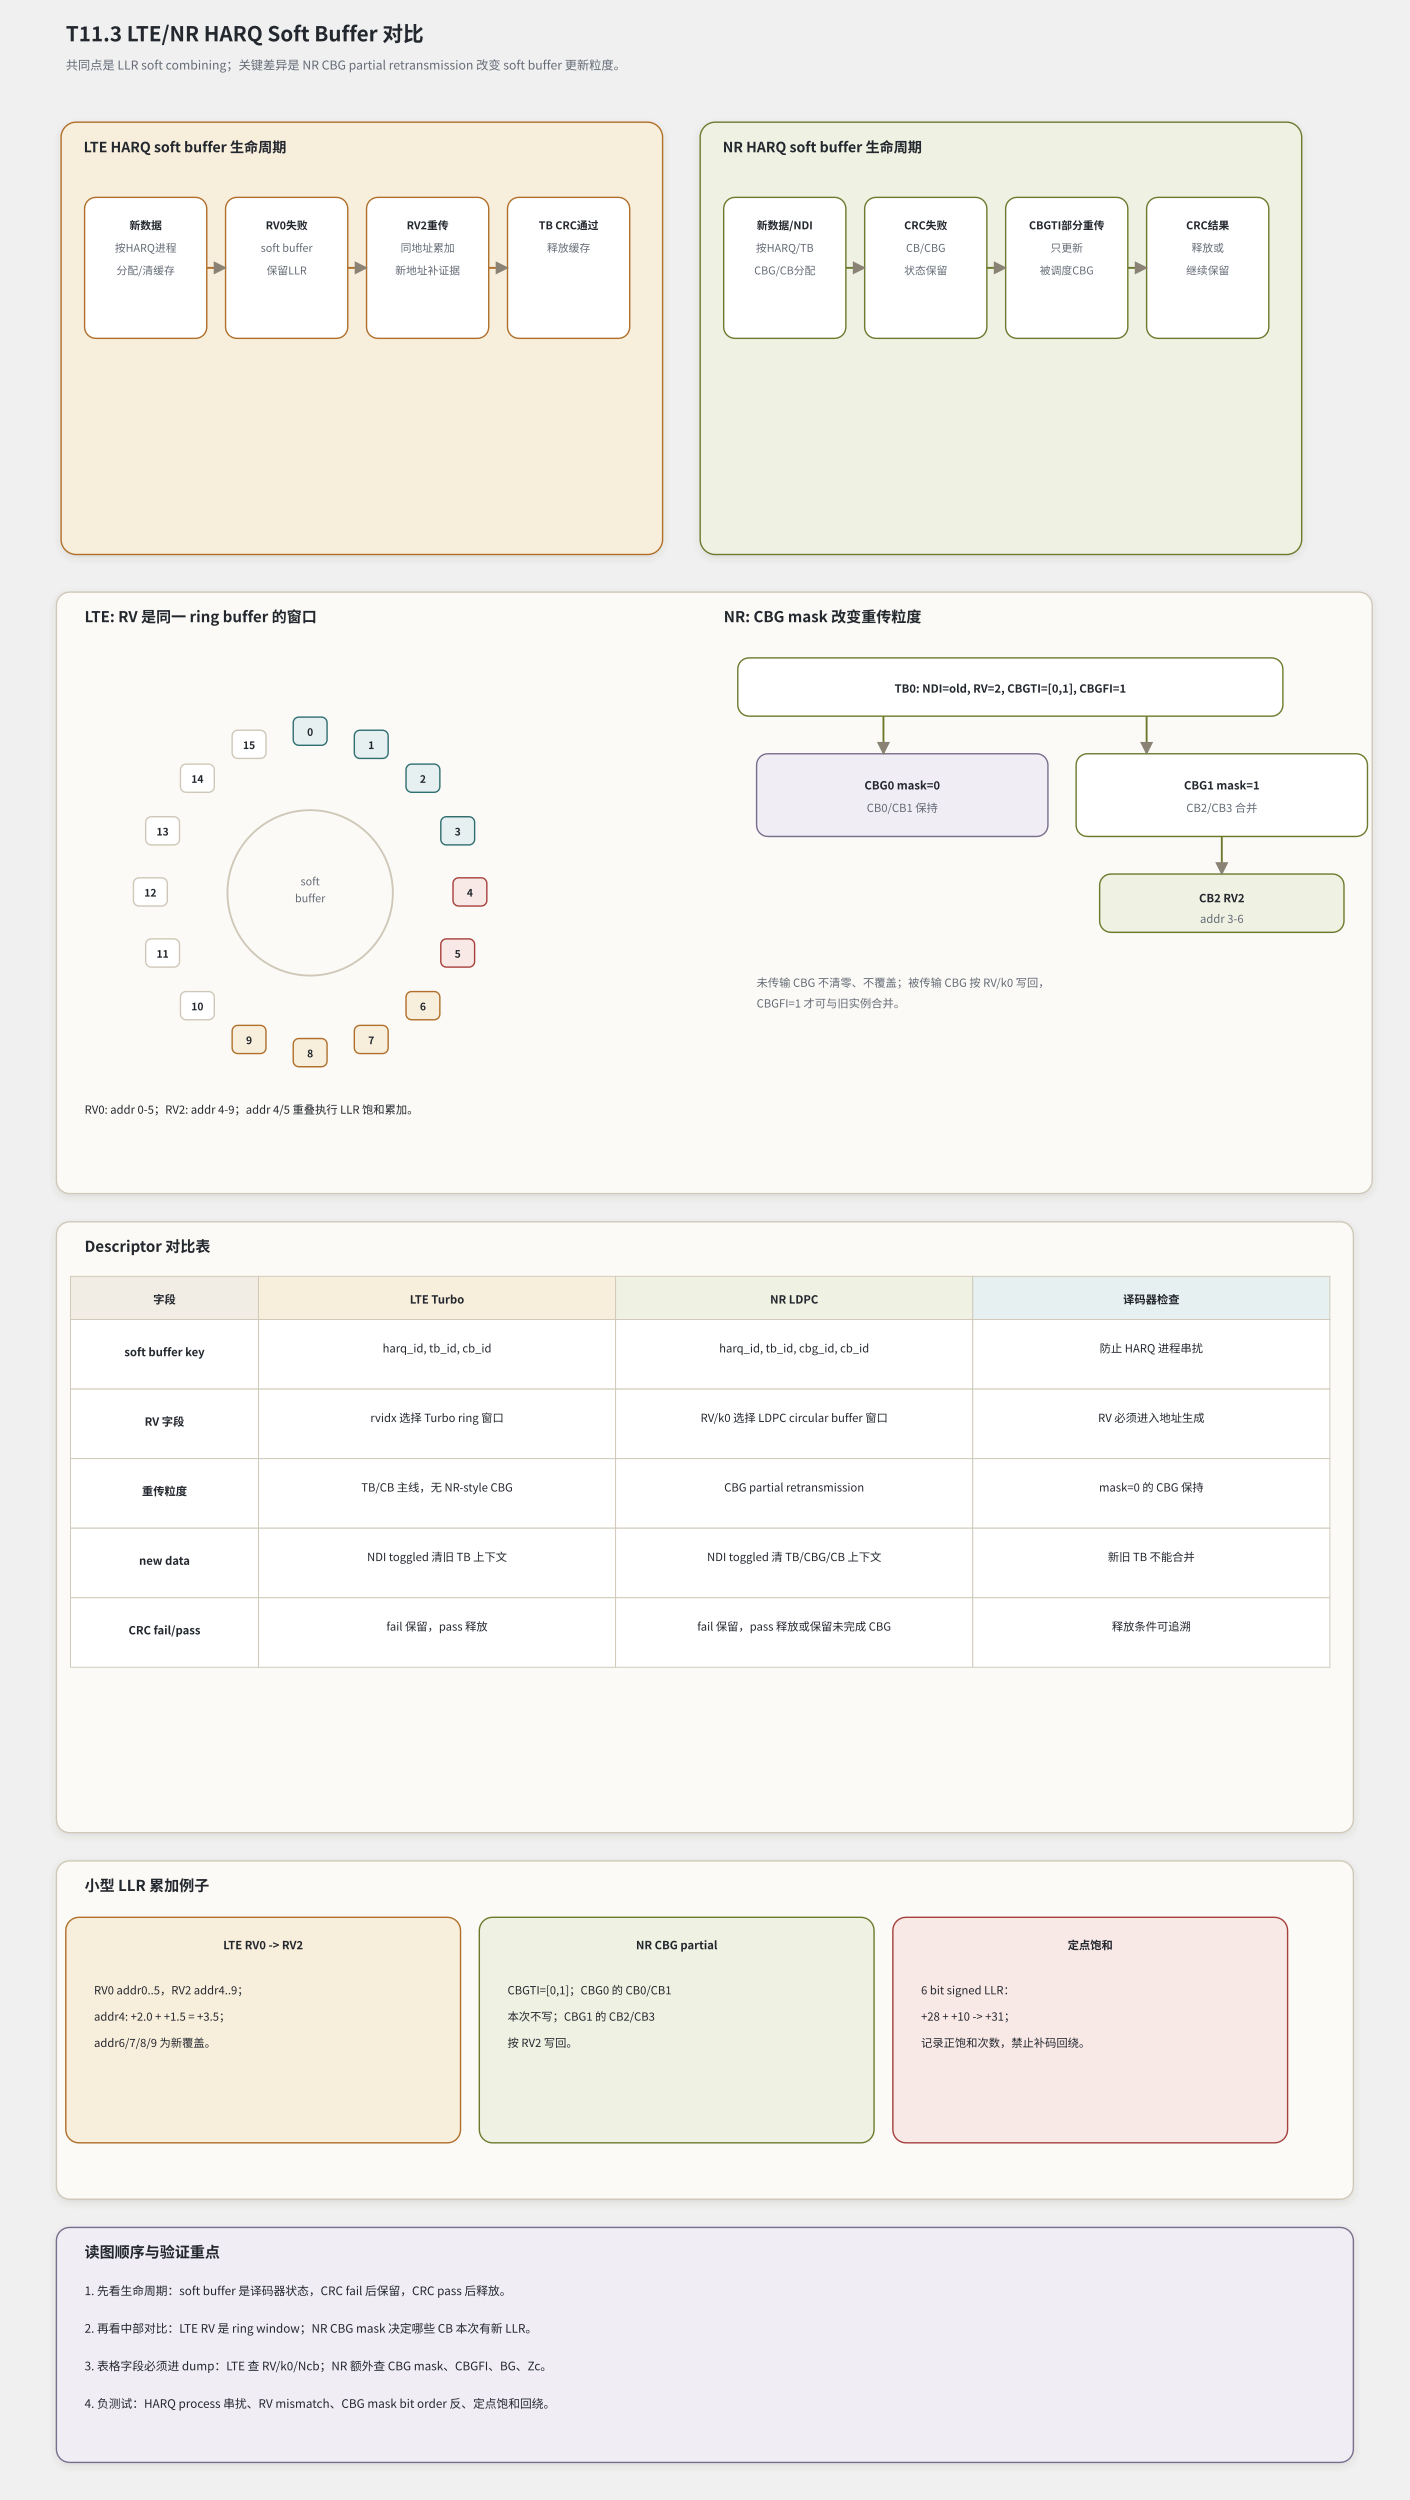
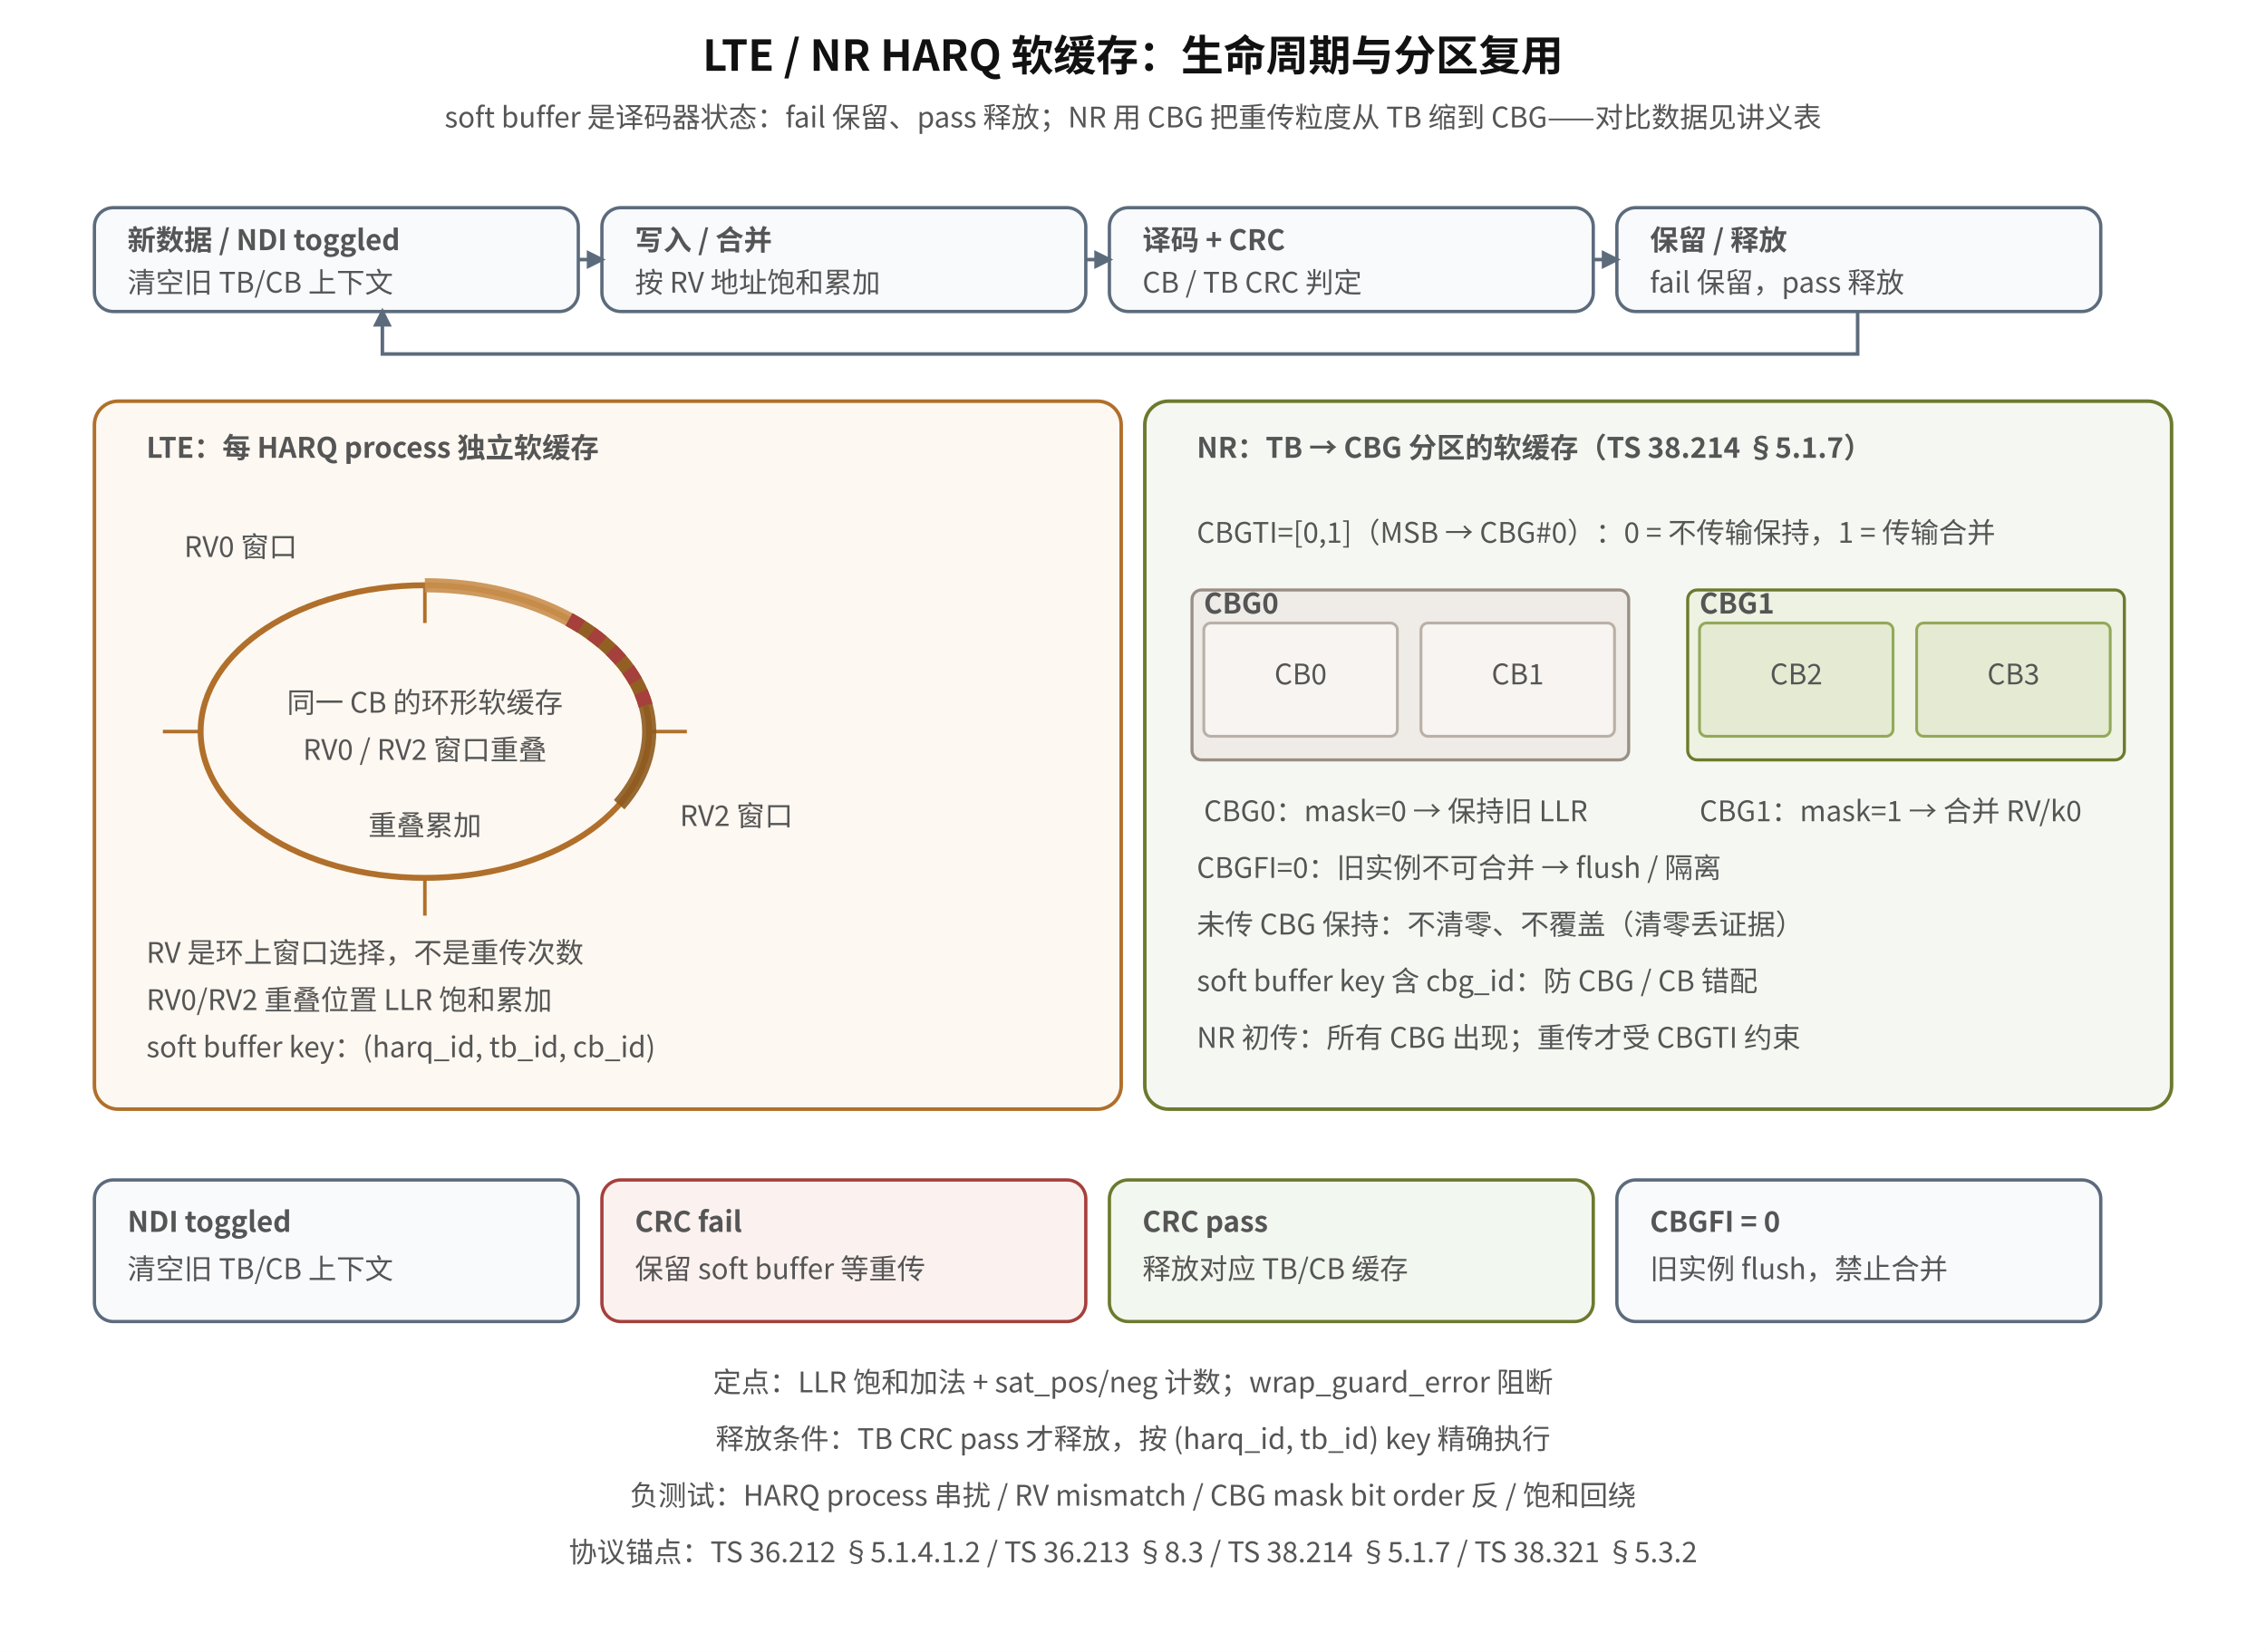
- <svg xmlns="http://www.w3.org/2000/svg" width="1500" height="2660" viewBox="0 0 1500 2660" role="img" font-family="'Noto Sans CJK SC','Source Han Sans SC','PingFang SC','Microsoft YaHei',system-ui,sans-serif">
+ <svg xmlns="http://www.w3.org/2000/svg" viewBox="0 0 960 700" width="960" height="700" role="img">
+   <rect width="960" height="700" fill="#ffffff" />
  <defs>
-     <filter id="soft" x="-10%" y="-10%" width="125%" height="135%">
-       <feDropShadow dx="0" dy="3" stdDeviation="4" flood-color="#4A4438" flood-opacity="0.12" />
-     </filter>
-     <marker id="arrow" viewBox="0 0 10 10" refX="9" refY="5" markerWidth="7" markerHeight="7" orient="auto-start-reverse">
-       <path d="M 0 0 L 10 5 L 0 10 z" fill="#8A8375" />
+     <marker id="ah-turbo" viewBox="0 0 10 10" refX="8" refY="5" markerWidth="8" markerHeight="8" markerUnits="userSpaceOnUse" orient="auto">
+       <path d="M 0 0 L 10 5 L 0 10 z" fill="#B06F2B" />
+     </marker>
+     <marker id="ah-slate" viewBox="0 0 10 10" refX="8" refY="5" markerWidth="8" markerHeight="8" markerUnits="userSpaceOnUse" orient="auto">
+       <path d="M 0 0 L 10 5 L 0 10 z" fill="#5C6B7C" />
    </marker>
  </defs>
-   <text x="70" y="44" font-size="22" font-weight="700" class="free" fill="#23272E">T11.3 LTE/NR HARQ Soft Buffer 对比</text>
-   <text x="70" y="74" font-size="13" class="free" fill="#646B76">共同点是 LLR soft combining；关键差异是 NR CBG partial retransmission 改变 soft buffer 更新粒度。</text>
-   <g filter="url(#soft)">
-     <rect x="65" y="130" width="640" height="460" rx="16" fill="#F8EEDC" stroke="#B06F2B" stroke-width="1.5" />
-     <rect x="745" y="130" width="640" height="460" rx="16" fill="#EFF1E2" stroke="#6C7A2E" stroke-width="1.5" />
-   </g>
-   <text x="89" y="162" font-size="15" font-weight="700" fill="#23272E">LTE HARQ soft buffer 生命周期</text>
-   <text x="769" y="162" font-size="15" font-weight="700" fill="#23272E">NR HARQ soft buffer 生命周期</text>
-   <g font-size="11.5" fill="#23272E">
-     <rect x="90" y="210" width="130" height="150" rx="12" fill="#FFFFFF" stroke="#B06F2B" stroke-width="1.5" />
-     <text x="155" y="244" text-anchor="middle" font-weight="700">新数据</text>
-     <text x="155" y="268" text-anchor="middle" fill="#646B76">按HARQ进程</text>
-     <text x="155" y="292" text-anchor="middle" fill="#646B76">分配/清缓存</text>
-     <rect x="240" y="210" width="130" height="150" rx="12" fill="#FFFFFF" stroke="#B06F2B" stroke-width="1.5" />
-     <text x="305" y="244" text-anchor="middle" font-weight="700">RV0失败</text>
-     <text x="305" y="268" text-anchor="middle" fill="#646B76">soft buffer</text>
-     <text x="305" y="292" text-anchor="middle" fill="#646B76">保留LLR</text>
-     <rect x="390" y="210" width="130" height="150" rx="12" fill="#FFFFFF" stroke="#B06F2B" stroke-width="1.5" />
-     <text x="455" y="244" text-anchor="middle" font-weight="700">RV2重传</text>
-     <text x="455" y="268" text-anchor="middle" fill="#646B76">同地址累加</text>
-     <text x="455" y="292" text-anchor="middle" fill="#646B76">新地址补证据</text>
-     <rect x="540" y="210" width="130" height="150" rx="12" fill="#FFFFFF" stroke="#B06F2B" stroke-width="1.5" />
-     <text x="605" y="244" text-anchor="middle" font-weight="700">TB CRC通过</text>
-     <text x="605" y="268" text-anchor="middle" fill="#646B76">释放缓存</text>
-     <rect x="770" y="210" width="130" height="150" rx="12" fill="#FFFFFF" stroke="#6C7A2E" stroke-width="1.5" />
-     <text x="835" y="244" text-anchor="middle" font-weight="700">新数据/NDI</text>
-     <text x="835" y="268" text-anchor="middle" fill="#646B76">按HARQ/TB</text>
-     <text x="835" y="292" text-anchor="middle" fill="#646B76">CBG/CB分配</text>
-     <rect x="920" y="210" width="130" height="150" rx="12" fill="#FFFFFF" stroke="#6C7A2E" stroke-width="1.5" />
-     <text x="985" y="244" text-anchor="middle" font-weight="700">CRC失败</text>
-     <text x="985" y="268" text-anchor="middle" fill="#646B76">CB/CBG</text>
-     <text x="985" y="292" text-anchor="middle" fill="#646B76">状态保留</text>
-     <rect x="1070" y="210" width="130" height="150" rx="12" fill="#FFFFFF" stroke="#6C7A2E" stroke-width="1.5" />
-     <text x="1135" y="244" text-anchor="middle" font-weight="700">CBGTI部分重传</text>
-     <text x="1135" y="268" text-anchor="middle" fill="#646B76">只更新</text>
-     <text x="1135" y="292" text-anchor="middle" fill="#646B76">被调度CBG</text>
-     <rect x="1220" y="210" width="130" height="150" rx="12" fill="#FFFFFF" stroke="#6C7A2E" stroke-width="1.5" />
-     <text x="1285" y="244" text-anchor="middle" font-weight="700">CRC结果</text>
-     <text x="1285" y="268" text-anchor="middle" fill="#646B76">释放或</text>
-     <text x="1285" y="292" text-anchor="middle" fill="#646B76">继续保留</text>
-   </g>
-   <g stroke="#B06F2B" stroke-width="2" fill="none">
-     <path d="M 220 285 H 240" marker-end="url(#arrow)" />
-     <path d="M 370 285 H 390" marker-end="url(#arrow)" />
-     <path d="M 520 285 H 540" marker-end="url(#arrow)" />
-   </g>
-   <g stroke="#6C7A2E" stroke-width="2" fill="none">
-     <path d="M 900 285 H 920" marker-end="url(#arrow)" />
-     <path d="M 1050 285 H 1070" marker-end="url(#arrow)" />
-     <path d="M 1200 285 H 1220" marker-end="url(#arrow)" />
-   </g>
-   <g filter="url(#soft)">
-     <rect x="60" y="630" width="1400" height="640" rx="14" fill="#FBFAF6" stroke="#CFC8B8" stroke-width="1.5" />
-   </g>
-   <text x="90" y="662" font-size="16" font-weight="700" fill="#23272E">LTE: RV 是同一 ring buffer 的窗口</text>
-   <text x="770" y="662" font-size="16" font-weight="700" fill="#23272E">NR: CBG mask 改变重传粒度</text>
-   <g font-size="11" fill="#23272E">
-     <rect x="312" y="763" width="36" height="30" rx="6" fill="#E6F0F0" stroke="#2F6E71" stroke-width="1.5" />
-     <text x="330" y="783" text-anchor="middle" font-weight="700">0</text>
-     <rect x="377" y="777" width="36" height="30" rx="6" fill="#E6F0F0" stroke="#2F6E71" stroke-width="1.5" />
-     <text x="395" y="797" text-anchor="middle" font-weight="700">1</text>
-     <rect x="432" y="813" width="36" height="30" rx="6" fill="#E6F0F0" stroke="#2F6E71" stroke-width="1.5" />
-     <text x="450" y="833" text-anchor="middle" font-weight="700">2</text>
-     <rect x="469" y="869" width="36" height="30" rx="6" fill="#E6F0F0" stroke="#2F6E71" stroke-width="1.5" />
-     <text x="487" y="889" text-anchor="middle" font-weight="700">3</text>
-     <rect x="482" y="934" width="36" height="30" rx="6" fill="#F8E9E7" stroke="#A6403C" stroke-width="1.5" />
-     <text x="500" y="954" text-anchor="middle" font-weight="700">4</text>
-     <rect x="469" y="999" width="36" height="30" rx="6" fill="#F8E9E7" stroke="#A6403C" stroke-width="1.5" />
-     <text x="487" y="1019" text-anchor="middle" font-weight="700">5</text>
-     <rect x="432" y="1055" width="36" height="30" rx="6" fill="#F8EEDC" stroke="#B06F2B" stroke-width="1.5" />
-     <text x="450" y="1075" text-anchor="middle" font-weight="700">6</text>
-     <rect x="377" y="1091" width="36" height="30" rx="6" fill="#F8EEDC" stroke="#B06F2B" stroke-width="1.5" />
-     <text x="395" y="1111" text-anchor="middle" font-weight="700">7</text>
-     <rect x="312" y="1105" width="36" height="30" rx="6" fill="#F8EEDC" stroke="#B06F2B" stroke-width="1.5" />
-     <text x="330" y="1125" text-anchor="middle" font-weight="700">8</text>
-     <rect x="247" y="1091" width="36" height="30" rx="6" fill="#F8EEDC" stroke="#B06F2B" stroke-width="1.5" />
-     <text x="265" y="1111" text-anchor="middle" font-weight="700">9</text>
-     <rect x="192" y="1055" width="36" height="30" rx="6" fill="#FFFFFF" stroke="#CFC8B8" stroke-width="1.5" />
-     <text x="210" y="1075" text-anchor="middle" font-weight="700">10</text>
-     <rect x="155" y="999" width="36" height="30" rx="6" fill="#FFFFFF" stroke="#CFC8B8" stroke-width="1.5" />
-     <text x="173" y="1019" text-anchor="middle" font-weight="700">11</text>
-     <rect x="142" y="934" width="36" height="30" rx="6" fill="#FFFFFF" stroke="#CFC8B8" stroke-width="1.5" />
-     <text x="160" y="954" text-anchor="middle" font-weight="700">12</text>
-     <rect x="155" y="869" width="36" height="30" rx="6" fill="#FFFFFF" stroke="#CFC8B8" stroke-width="1.5" />
-     <text x="173" y="889" text-anchor="middle" font-weight="700">13</text>
-     <rect x="192" y="813" width="36" height="30" rx="6" fill="#FFFFFF" stroke="#CFC8B8" stroke-width="1.5" />
-     <text x="210" y="833" text-anchor="middle" font-weight="700">14</text>
-     <rect x="247" y="777" width="36" height="30" rx="6" fill="#FFFFFF" stroke="#CFC8B8" stroke-width="1.5" />
-     <text x="265" y="797" text-anchor="middle" font-weight="700">15</text>
-   </g>
-   <circle cx="330" cy="950" r="88" fill="none" stroke="#CFC8B8" stroke-width="2" />
-   <text x="330" y="942" font-size="11.5" text-anchor="middle" fill="#646B76">soft</text>
-   <text x="330" y="960" font-size="11.5" text-anchor="middle" fill="#646B76">buffer</text>
-   <text x="90" y="1185" font-size="12" class="free" fill="#23272E">RV0: addr 0-5；RV2: addr 4-9；addr 4/5 重叠执行 LLR 饱和累加。</text>
-   <g font-size="12" fill="#23272E">
-     <rect x="785" y="700" width="580" height="62" rx="12" fill="#FFFFFF" stroke="#6C7A2E" stroke-width="1.5" />
-     <text x="1075" y="737" text-anchor="middle" font-weight="700">TB0: NDI=old, RV=2, CBGTI=[0,1], CBGFI=1</text>
-     <rect x="805" y="802" width="310" height="88" rx="12" fill="#F0EEF4" stroke="#7A6E8E" stroke-width="1.5" />
-     <text x="960" y="840" text-anchor="middle" font-weight="700">CBG0 mask=0</text>
-     <text x="960" y="864" text-anchor="middle" fill="#646B76">CB0/CB1 保持</text>
-     <rect x="1145" y="802" width="310" height="88" rx="12" fill="#FFFFFF" stroke="#6C7A2E" stroke-width="1.5" />
-     <text x="1300" y="840" text-anchor="middle" font-weight="700">CBG1 mask=1</text>
-     <text x="1300" y="864" text-anchor="middle" fill="#646B76">CB2/CB3 合并</text>
-     <rect x="1170" y="930" width="260" height="62" rx="12" fill="#EFF1E2" stroke="#6C7A2E" stroke-width="1.5" />
-     <text x="1300" y="960" text-anchor="middle" font-weight="700">CB2 RV2</text>
-     <text x="1300" y="982" text-anchor="middle" fill="#646B76">addr 3-6</text>
-     <text x="805" y="1050" fill="#646B76">未传输 CBG 不清零、不覆盖；被传输 CBG 按 RV/k0 写回，</text>
-     <text x="805" y="1072" fill="#646B76">CBGFI=1 才可与旧实例合并。</text>
-   </g>
-   <g stroke="#6C7A2E" stroke-width="2" fill="none">
-     <path d="M 940 762 V 802" marker-end="url(#arrow)" />
-     <path d="M 1220 762 V 802" marker-end="url(#arrow)" />
-     <path d="M 1300 890 V 930" marker-end="url(#arrow)" />
-   </g>
-   <g filter="url(#soft)">
-     <rect x="60" y="1300" width="1380" height="650" rx="14" fill="#FBFAF6" stroke="#CFC8B8" stroke-width="1.5" />
-   </g>
-   <text x="90" y="1332" font-size="16" font-weight="700" fill="#23272E">Descriptor 对比表</text>
-   <g font-size="12" fill="#23272E">
-     <rect x="75" y="1358" width="200" height="46" fill="#F1EDE4" stroke="#CFC8B8" stroke-width="1" />
-     <text x="175" y="1387" text-anchor="middle" font-weight="700">字段</text>
-     <rect x="275" y="1358" width="380" height="46" fill="#F8EEDC" stroke="#CFC8B8" stroke-width="1" />
-     <text x="465" y="1387" text-anchor="middle" font-weight="700">LTE Turbo</text>
-     <rect x="655" y="1358" width="380" height="46" fill="#EFF1E2" stroke="#CFC8B8" stroke-width="1" />
-     <text x="845" y="1387" text-anchor="middle" font-weight="700">NR LDPC</text>
-     <rect x="1035" y="1358" width="380" height="46" fill="#E6F0F0" stroke="#CFC8B8" stroke-width="1" />
-     <text x="1225" y="1387" text-anchor="middle" font-weight="700">译码器检查</text>
-     <rect x="75" y="1404" width="200" height="74" fill="#FFFFFF" stroke="#CFC8B8" stroke-width="1" />
-     <text x="175" y="1443" text-anchor="middle" font-weight="700">soft buffer key</text>
-     <rect x="275" y="1404" width="380" height="74" fill="#FFFFFF" stroke="#CFC8B8" stroke-width="1" />
-     <text x="465" y="1439" text-anchor="middle">harq_id, tb_id, cb_id</text>
-     <rect x="655" y="1404" width="380" height="74" fill="#FFFFFF" stroke="#CFC8B8" stroke-width="1" />
-     <text x="845" y="1439" text-anchor="middle">harq_id, tb_id, cbg_id, cb_id</text>
-     <rect x="1035" y="1404" width="380" height="74" fill="#FFFFFF" stroke="#CFC8B8" stroke-width="1" />
-     <text x="1225" y="1439" text-anchor="middle">防止 HARQ 进程串扰</text>
-     <rect x="75" y="1478" width="200" height="74" fill="#FFFFFF" stroke="#CFC8B8" stroke-width="1" />
-     <text x="175" y="1517" text-anchor="middle" font-weight="700">RV 字段</text>
-     <rect x="275" y="1478" width="380" height="74" fill="#FFFFFF" stroke="#CFC8B8" stroke-width="1" />
-     <text x="465" y="1513" text-anchor="middle">rvidx 选择 Turbo ring 窗口</text>
-     <rect x="655" y="1478" width="380" height="74" fill="#FFFFFF" stroke="#CFC8B8" stroke-width="1" />
-     <text x="845" y="1513" text-anchor="middle">RV/k0 选择 LDPC circular buffer 窗口</text>
-     <rect x="1035" y="1478" width="380" height="74" fill="#FFFFFF" stroke="#CFC8B8" stroke-width="1" />
-     <text x="1225" y="1513" text-anchor="middle">RV 必须进入地址生成</text>
-     <rect x="75" y="1552" width="200" height="74" fill="#FFFFFF" stroke="#CFC8B8" stroke-width="1" />
-     <text x="175" y="1591" text-anchor="middle" font-weight="700">重传粒度</text>
-     <rect x="275" y="1552" width="380" height="74" fill="#FFFFFF" stroke="#CFC8B8" stroke-width="1" />
-     <text x="465" y="1587" text-anchor="middle">TB/CB 主线，无 NR-style CBG</text>
-     <rect x="655" y="1552" width="380" height="74" fill="#FFFFFF" stroke="#CFC8B8" stroke-width="1" />
-     <text x="845" y="1587" text-anchor="middle">CBG partial retransmission</text>
-     <rect x="1035" y="1552" width="380" height="74" fill="#FFFFFF" stroke="#CFC8B8" stroke-width="1" />
-     <text x="1225" y="1587" text-anchor="middle">mask=0 的 CBG 保持</text>
-     <rect x="75" y="1626" width="200" height="74" fill="#FFFFFF" stroke="#CFC8B8" stroke-width="1" />
-     <text x="175" y="1665" text-anchor="middle" font-weight="700">new data</text>
-     <rect x="275" y="1626" width="380" height="74" fill="#FFFFFF" stroke="#CFC8B8" stroke-width="1" />
-     <text x="465" y="1661" text-anchor="middle">NDI toggled 清旧 TB 上下文</text>
-     <rect x="655" y="1626" width="380" height="74" fill="#FFFFFF" stroke="#CFC8B8" stroke-width="1" />
-     <text x="845" y="1661" text-anchor="middle">NDI toggled 清 TB/CBG/CB 上下文</text>
-     <rect x="1035" y="1626" width="380" height="74" fill="#FFFFFF" stroke="#CFC8B8" stroke-width="1" />
-     <text x="1225" y="1661" text-anchor="middle">新旧 TB 不能合并</text>
-     <rect x="75" y="1700" width="200" height="74" fill="#FFFFFF" stroke="#CFC8B8" stroke-width="1" />
-     <text x="175" y="1739" text-anchor="middle" font-weight="700">CRC fail/pass</text>
-     <rect x="275" y="1700" width="380" height="74" fill="#FFFFFF" stroke="#CFC8B8" stroke-width="1" />
-     <text x="465" y="1735" text-anchor="middle">fail 保留，pass 释放</text>
-     <rect x="655" y="1700" width="380" height="74" fill="#FFFFFF" stroke="#CFC8B8" stroke-width="1" />
-     <text x="845" y="1735" text-anchor="middle">fail 保留，pass 释放或保留未完成 CBG</text>
-     <rect x="1035" y="1700" width="380" height="74" fill="#FFFFFF" stroke="#CFC8B8" stroke-width="1" />
-     <text x="1225" y="1735" text-anchor="middle">释放条件可追溯</text>
-   </g>
-   <g filter="url(#soft)">
-     <rect x="60" y="1980" width="1380" height="360" rx="14" fill="#FBFAF6" stroke="#CFC8B8" stroke-width="1.5" />
-   </g>
-   <text x="90" y="2012" font-size="16" font-weight="700" fill="#23272E">小型 LLR 累加例子</text>
-   <g font-size="12" fill="#23272E">
-     <rect x="70" y="2040" width="420" height="240" rx="14" fill="#F8EEDC" stroke="#B06F2B" stroke-width="1.5" />
-     <text x="280" y="2074" text-anchor="middle" font-weight="700">LTE RV0 -&gt; RV2</text>
-     <text x="100" y="2122">RV0 addr0..5，RV2 addr4..9；</text>
-     <text x="100" y="2150">addr4: +2.0 + +1.5 = +3.5；</text>
-     <text x="100" y="2178">addr6/7/8/9 为新覆盖。</text>
-     <rect x="510" y="2040" width="420" height="240" rx="14" fill="#EFF1E2" stroke="#6C7A2E" stroke-width="1.5" />
-     <text x="720" y="2074" text-anchor="middle" font-weight="700">NR CBG partial</text>
-     <text x="540" y="2122">CBGTI=[0,1]；CBG0 的 CB0/CB1</text>
-     <text x="540" y="2150">本次不写；CBG1 的 CB2/CB3</text>
-     <text x="540" y="2178">按 RV2 写回。</text>
-     <rect x="950" y="2040" width="420" height="240" rx="14" fill="#F8E9E7" stroke="#A6403C" stroke-width="1.5" />
-     <text x="1160" y="2074" text-anchor="middle" font-weight="700">定点饱和</text>
-     <text x="980" y="2122">6 bit signed LLR：</text>
-     <text x="980" y="2150">+28 + +10 -&gt; +31；</text>
-     <text x="980" y="2178">记录正饱和次数，禁止补码回绕。</text>
-   </g>
-   <g filter="url(#soft)">
-     <rect x="60" y="2370" width="1380" height="250" rx="14" fill="#F0EEF4" stroke="#7A6E8E" stroke-width="1.5" />
-   </g>
-   <text x="90" y="2402" font-size="16" font-weight="700" fill="#23272E">读图顺序与验证重点</text>
-   <g font-size="12.5" fill="#23272E">
-     <text x="90" y="2442">1. 先看生命周期：soft buffer 是译码器状态，CRC fail 后保留，CRC pass 后释放。</text>
-     <text x="90" y="2482">2. 再看中部对比：LTE RV 是 ring window；NR CBG mask 决定哪些 CB 本次有新 LLR。</text>
-     <text x="90" y="2522">3. 表格字段必须进 dump：LTE 查 RV/k0/Ncb；NR 额外查 CBG mask、CBGFI、BG、Zc。</text>
-     <text x="90" y="2562">4. 负测试：HARQ process 串扰、RV mismatch、CBG mask bit order 反、定点饱和回绕。</text>
-   </g>
+   <style>
+     .title { font-family: "Noto Sans CJK SC", "Droid Sans Fallback", sans-serif; font-size: 18px; font-weight: bold; fill: #111; }
+     .label { font-family: "Noto Sans CJK SC", "Droid Sans Fallback", sans-serif; font-size: 14px; fill: #222; }
+     .small { font-family: "Noto Sans CJK SC", "Droid Sans Fallback", sans-serif; font-size: 12px; fill: #555; }
+     .mono { font-family: monospace; font-size: 13px; fill: #333; }
+   </style>
+   <text x="480" y="30" text-anchor="middle" class="title">LTE / NR HARQ 软缓存：生命周期与分区复用</text>
+   <text x="480" y="54" text-anchor="middle" class="small">soft buffer 是译码器状态：fail 保留、pass 释放；NR 用 CBG 把重传粒度从 TB 缩到 CBG——对比数据见讲义表</text>
+   <rect x="40" y="88" width="205" height="44" rx="8" fill="#F8FAFC" stroke="#5C6B7C" stroke-width="1.4" />
+   <text x="54" y="106" class="small" font-weight="bold" fill="#3C4A5C">新数据 / NDI toggled</text>
+   <text x="54" y="124" class="small">清空旧 TB/CB 上下文</text>
+   <rect x="255" y="88" width="205" height="44" rx="8" fill="#F8FAFC" stroke="#5C6B7C" stroke-width="1.4" />
+   <text x="269" y="106" class="small" font-weight="bold" fill="#3C4A5C">写入 / 合并</text>
+   <text x="269" y="124" class="small">按 RV 地址饱和累加</text>
+   <rect x="470" y="88" width="205" height="44" rx="8" fill="#F8FAFC" stroke="#5C6B7C" stroke-width="1.4" />
+   <text x="484" y="106" class="small" font-weight="bold" fill="#3C4A5C">译码 + CRC</text>
+   <text x="484" y="124" class="small">CB / TB CRC 判定</text>
+   <rect x="685" y="88" width="205" height="44" rx="8" fill="#F8FAFC" stroke="#5C6B7C" stroke-width="1.4" />
+   <text x="699" y="106" class="small" font-weight="bold" fill="#3C4A5C">保留 / 释放</text>
+   <text x="699" y="124" class="small">fail 保留，pass 释放</text>
+   <line x1="245" y1="110" x2="255" y2="110" stroke="#5C6B7C" stroke-width="1.5" marker-end="url(#ah-slate)" />
+   <line x1="460" y1="110" x2="470" y2="110" stroke="#5C6B7C" stroke-width="1.5" marker-end="url(#ah-slate)" />
+   <line x1="675" y1="110" x2="685" y2="110" stroke="#5C6B7C" stroke-width="1.5" marker-end="url(#ah-slate)" />
+   <path d="M 787 132 L 787 150 L 162 150 L 162 132" stroke="#5C6B7C" stroke-width="1.5" fill="none" marker-end="url(#ah-slate)" />
+   <rect x="40" y="170" width="435" height="300" rx="10" fill="#FDF8F1" stroke="#B06F2B" stroke-width="1.5" />
+   <text x="62" y="194" class="small" font-weight="bold" fill="#8D5A1E">LTE：每 HARQ process 独立软缓存</text>
+   <ellipse cx="180" cy="310" rx="95" ry="62" fill="none" stroke="#B06F2B" stroke-width="2.5" />
+   <line x1="180" y1="248" x2="180" y2="264" stroke="#B06F2B" stroke-width="1.5" />
+   <line x1="247.2" y1="266.2" x2="252.8" y2="269.7" stroke="#B06F2B" stroke-width="1.5" />
+   <line x1="275" y1="310" x2="291" y2="310" stroke="#B06F2B" stroke-width="1.5" />
+   <line x1="247.2" y1="353.8" x2="252.8" y2="350.3" stroke="#B06F2B" stroke-width="1.5" />
+   <line x1="180" y1="372" x2="180" y2="388" stroke="#B06F2B" stroke-width="1.5" />
+   <line x1="112.8" y1="353.8" x2="107.2" y2="350.3" stroke="#B06F2B" stroke-width="1.5" />
+   <line x1="85" y1="310" x2="69" y2="310" stroke="#B06F2B" stroke-width="1.5" />
+   <line x1="112.8" y1="266.2" x2="107.2" y2="269.7" stroke="#B06F2B" stroke-width="1.5" />
+   <path d="M 180 248 A 95 62 0 0 1 273.6 299.2" stroke="#C98F4E" stroke-width="6" fill="none" opacity="0.9" />
+   <path d="M 241.1 262.5 A 95 62 0 0 1 262.3 341" stroke="#8D5A1E" stroke-width="6" fill="none" opacity="0.9" />
+   <path d="M 241.1 262.5 A 95 62 0 0 1 273.6 299.2" stroke="#A6403C" stroke-width="6" fill="none" stroke-dasharray="6 5" />
+   <text x="180" y="302" text-anchor="middle" class="small" fill="#8D5A1E">同一 CB 的环形软缓存</text>
+   <text x="180" y="322" text-anchor="middle" class="small" fill="#8D5A1E">RV0 / RV2 窗口重叠</text>
+   <text x="78" y="236" class="small" fill="#8D5A1E">RV0 窗口</text>
+   <text x="288" y="350" class="small" fill="#8D5A1E">RV2 窗口</text>
+   <text x="180" y="354" text-anchor="middle" class="small" fill="#A6403C">重叠累加</text>
+   <text x="62" y="408" class="small">RV 是环上窗口选择，不是重传次数</text>
+   <text x="62" y="428" class="small">RV0/RV2 重叠位置 LLR 饱和累加</text>
+   <text x="62" y="448" class="small">soft buffer key：(harq_id, tb_id, cb_id)</text>
+   <rect x="485" y="170" width="435" height="300" rx="10" fill="#F5F8F2" stroke="#6C7A2E" stroke-width="1.5" />
+   <text x="507" y="194" class="small" font-weight="bold" fill="#525F1F">NR：TB → CBG 分区的软缓存（TS 38.214 §5.1.7）</text>
+   <text x="507" y="230" class="small">CBGTI=[0,1]（MSB → CBG#0）：0 = 不传输保持，1 = 传输合并</text>
+   <rect x="505" y="250" width="185" height="72" rx="4" fill="#EFEBE7" stroke="#9A8F84" stroke-width="1.3" />
+   <text x="510" y="260" class="small" font-weight="bold" fill="#6E6258">CBG0</text>
+   <rect x="715" y="250" width="185" height="72" rx="4" fill="#EDF2E2" stroke="#6C7A2E" stroke-width="1.3" />
+   <text x="720" y="260" class="small" font-weight="bold" fill="#525F1F">CBG1</text>
+   <rect x="510" y="264" width="82" height="48" rx="3" fill="#F7F4F1" stroke="#B9B0A6" stroke-width="1.2" />
+   <text x="551" y="290" text-anchor="middle" class="small">CB0</text>
+   <rect x="602" y="264" width="82" height="48" rx="3" fill="#F7F4F1" stroke="#B9B0A6" stroke-width="1.2" />
+   <text x="643" y="290" text-anchor="middle" class="small">CB1</text>
+   <rect x="720" y="264" width="82" height="48" rx="3" fill="#E4EBD2" stroke="#93A95A" stroke-width="1.2" />
+   <text x="761" y="290" text-anchor="middle" class="small">CB2</text>
+   <rect x="812" y="264" width="82" height="48" rx="3" fill="#E4EBD2" stroke="#93A95A" stroke-width="1.2" />
+   <text x="853" y="290" text-anchor="middle" class="small">CB3</text>
+   <text x="510" y="348" class="small">CBG0：mask=0 → 保持旧 LLR</text>
+   <text x="720" y="348" class="small">CBG1：mask=1 → 合并 RV/k0</text>
+   <text x="507" y="372" class="small">CBGFI=0：旧实例不可合并 → flush / 隔离</text>
+   <text x="507" y="396" class="small">未传 CBG 保持：不清零、不覆盖（清零丢证据）</text>
+   <text x="507" y="420" class="small">soft buffer key 含 cbg_id：防 CBG / CB 错配</text>
+   <text x="507" y="444" class="small">NR 初传：所有 CBG 出现；重传才受 CBGTI 约束</text>
+   <rect x="40" y="500" width="205" height="60" rx="8" fill="#F8FAFC" stroke="#5C6B7C" stroke-width="1.4" />
+   <text x="54" y="522" class="small" font-weight="bold" fill="#3C4A5C">NDI toggled</text>
+   <text x="54" y="542" class="small">清空旧 TB/CB 上下文</text>
+   <rect x="255" y="500" width="205" height="60" rx="8" fill="#FBF1EF" stroke="#A6403C" stroke-width="1.4" />
+   <text x="269" y="522" class="small" font-weight="bold" fill="#8A2F2B">CRC fail</text>
+   <text x="269" y="542" class="small">保留 soft buffer 等重传</text>
+   <rect x="470" y="500" width="205" height="60" rx="8" fill="#F2F7F0" stroke="#6C7A2E" stroke-width="1.4" />
+   <text x="484" y="522" class="small" font-weight="bold" fill="#525F1F">CRC pass</text>
+   <text x="484" y="542" class="small">释放对应 TB/CB 缓存</text>
+   <rect x="685" y="500" width="205" height="60" rx="8" fill="#F8FAFC" stroke="#5C6B7C" stroke-width="1.4" />
+   <text x="699" y="522" class="small" font-weight="bold" fill="#3C4A5C">CBGFI = 0</text>
+   <text x="699" y="542" class="small">旧实例 flush，禁止合并</text>
+   <text x="480" y="590" text-anchor="middle" class="small">定点：LLR 饱和加法 + sat_pos/neg 计数；wrap_guard_error 阻断</text>
+   <text x="480" y="614" text-anchor="middle" class="small">释放条件：TB CRC pass 才释放，按 (harq_id, tb_id) key 精确执行</text>
+   <text x="480" y="638" text-anchor="middle" class="small">负测试：HARQ process 串扰 / RV mismatch / CBG mask bit order 反 / 饱和回绕</text>
+   <text x="480" y="662" text-anchor="middle" class="small">协议锚点：TS 36.212 §5.1.4.1.2 / TS 36.213 §8.3 / TS 38.214 §5.1.7 / TS 38.321 §5.3.2</text>
</svg>
